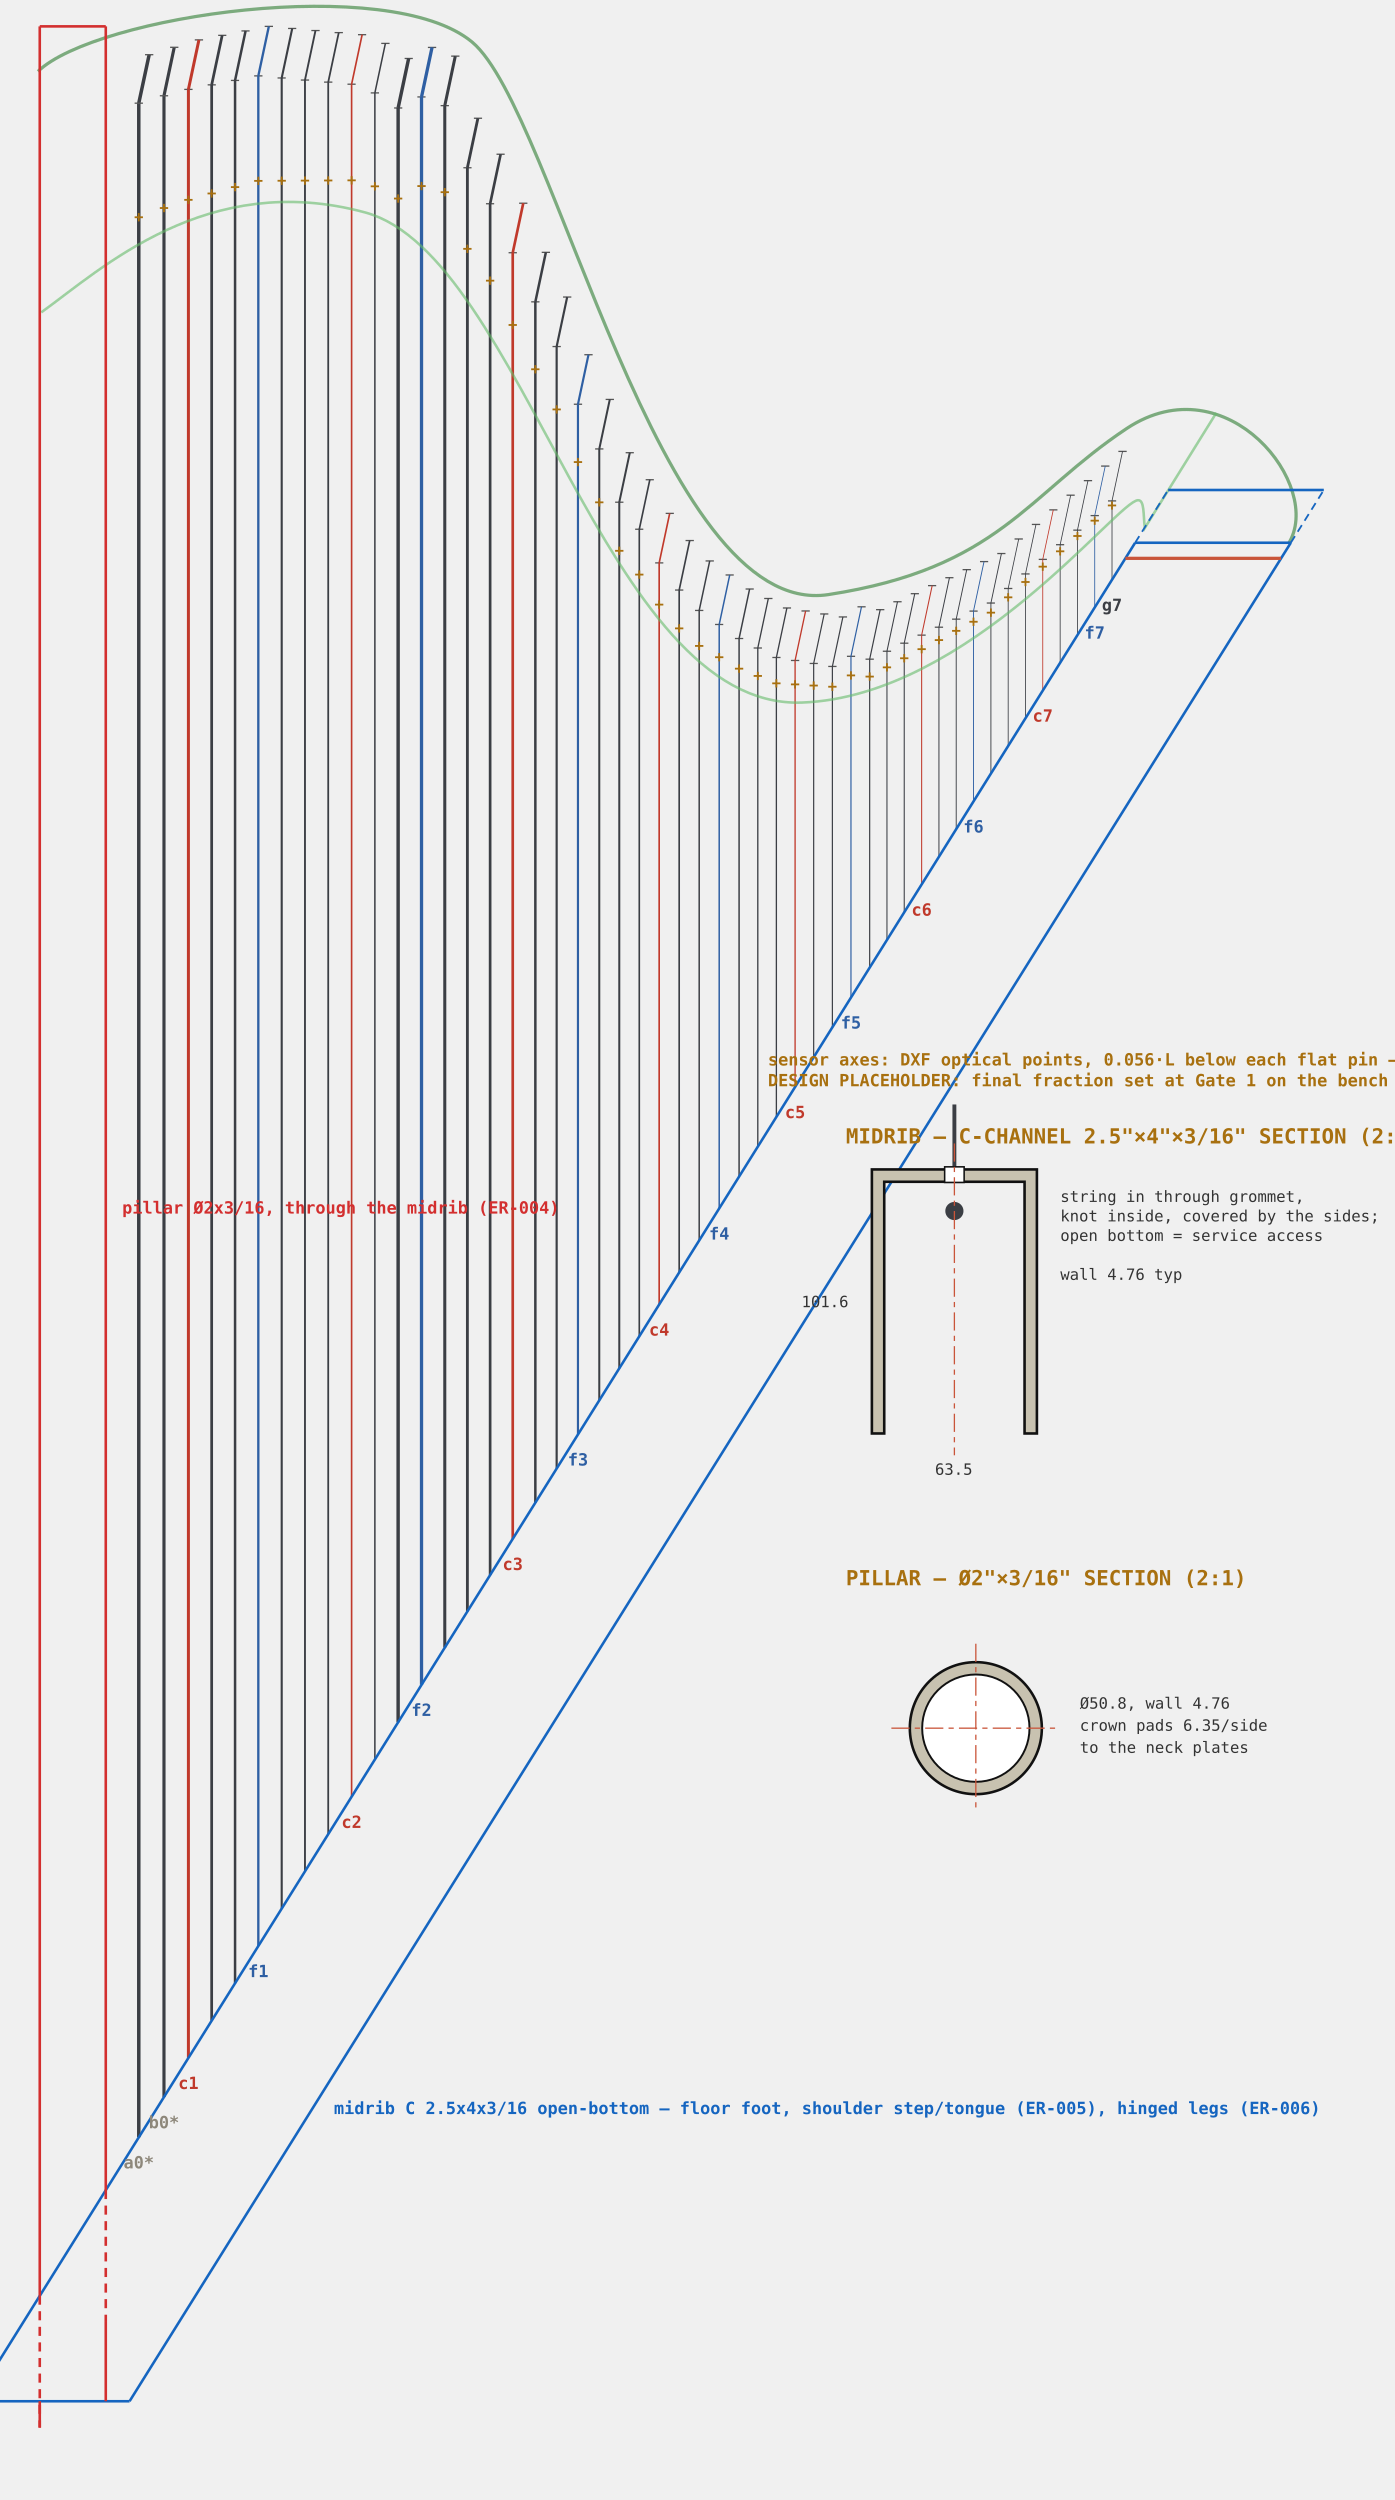
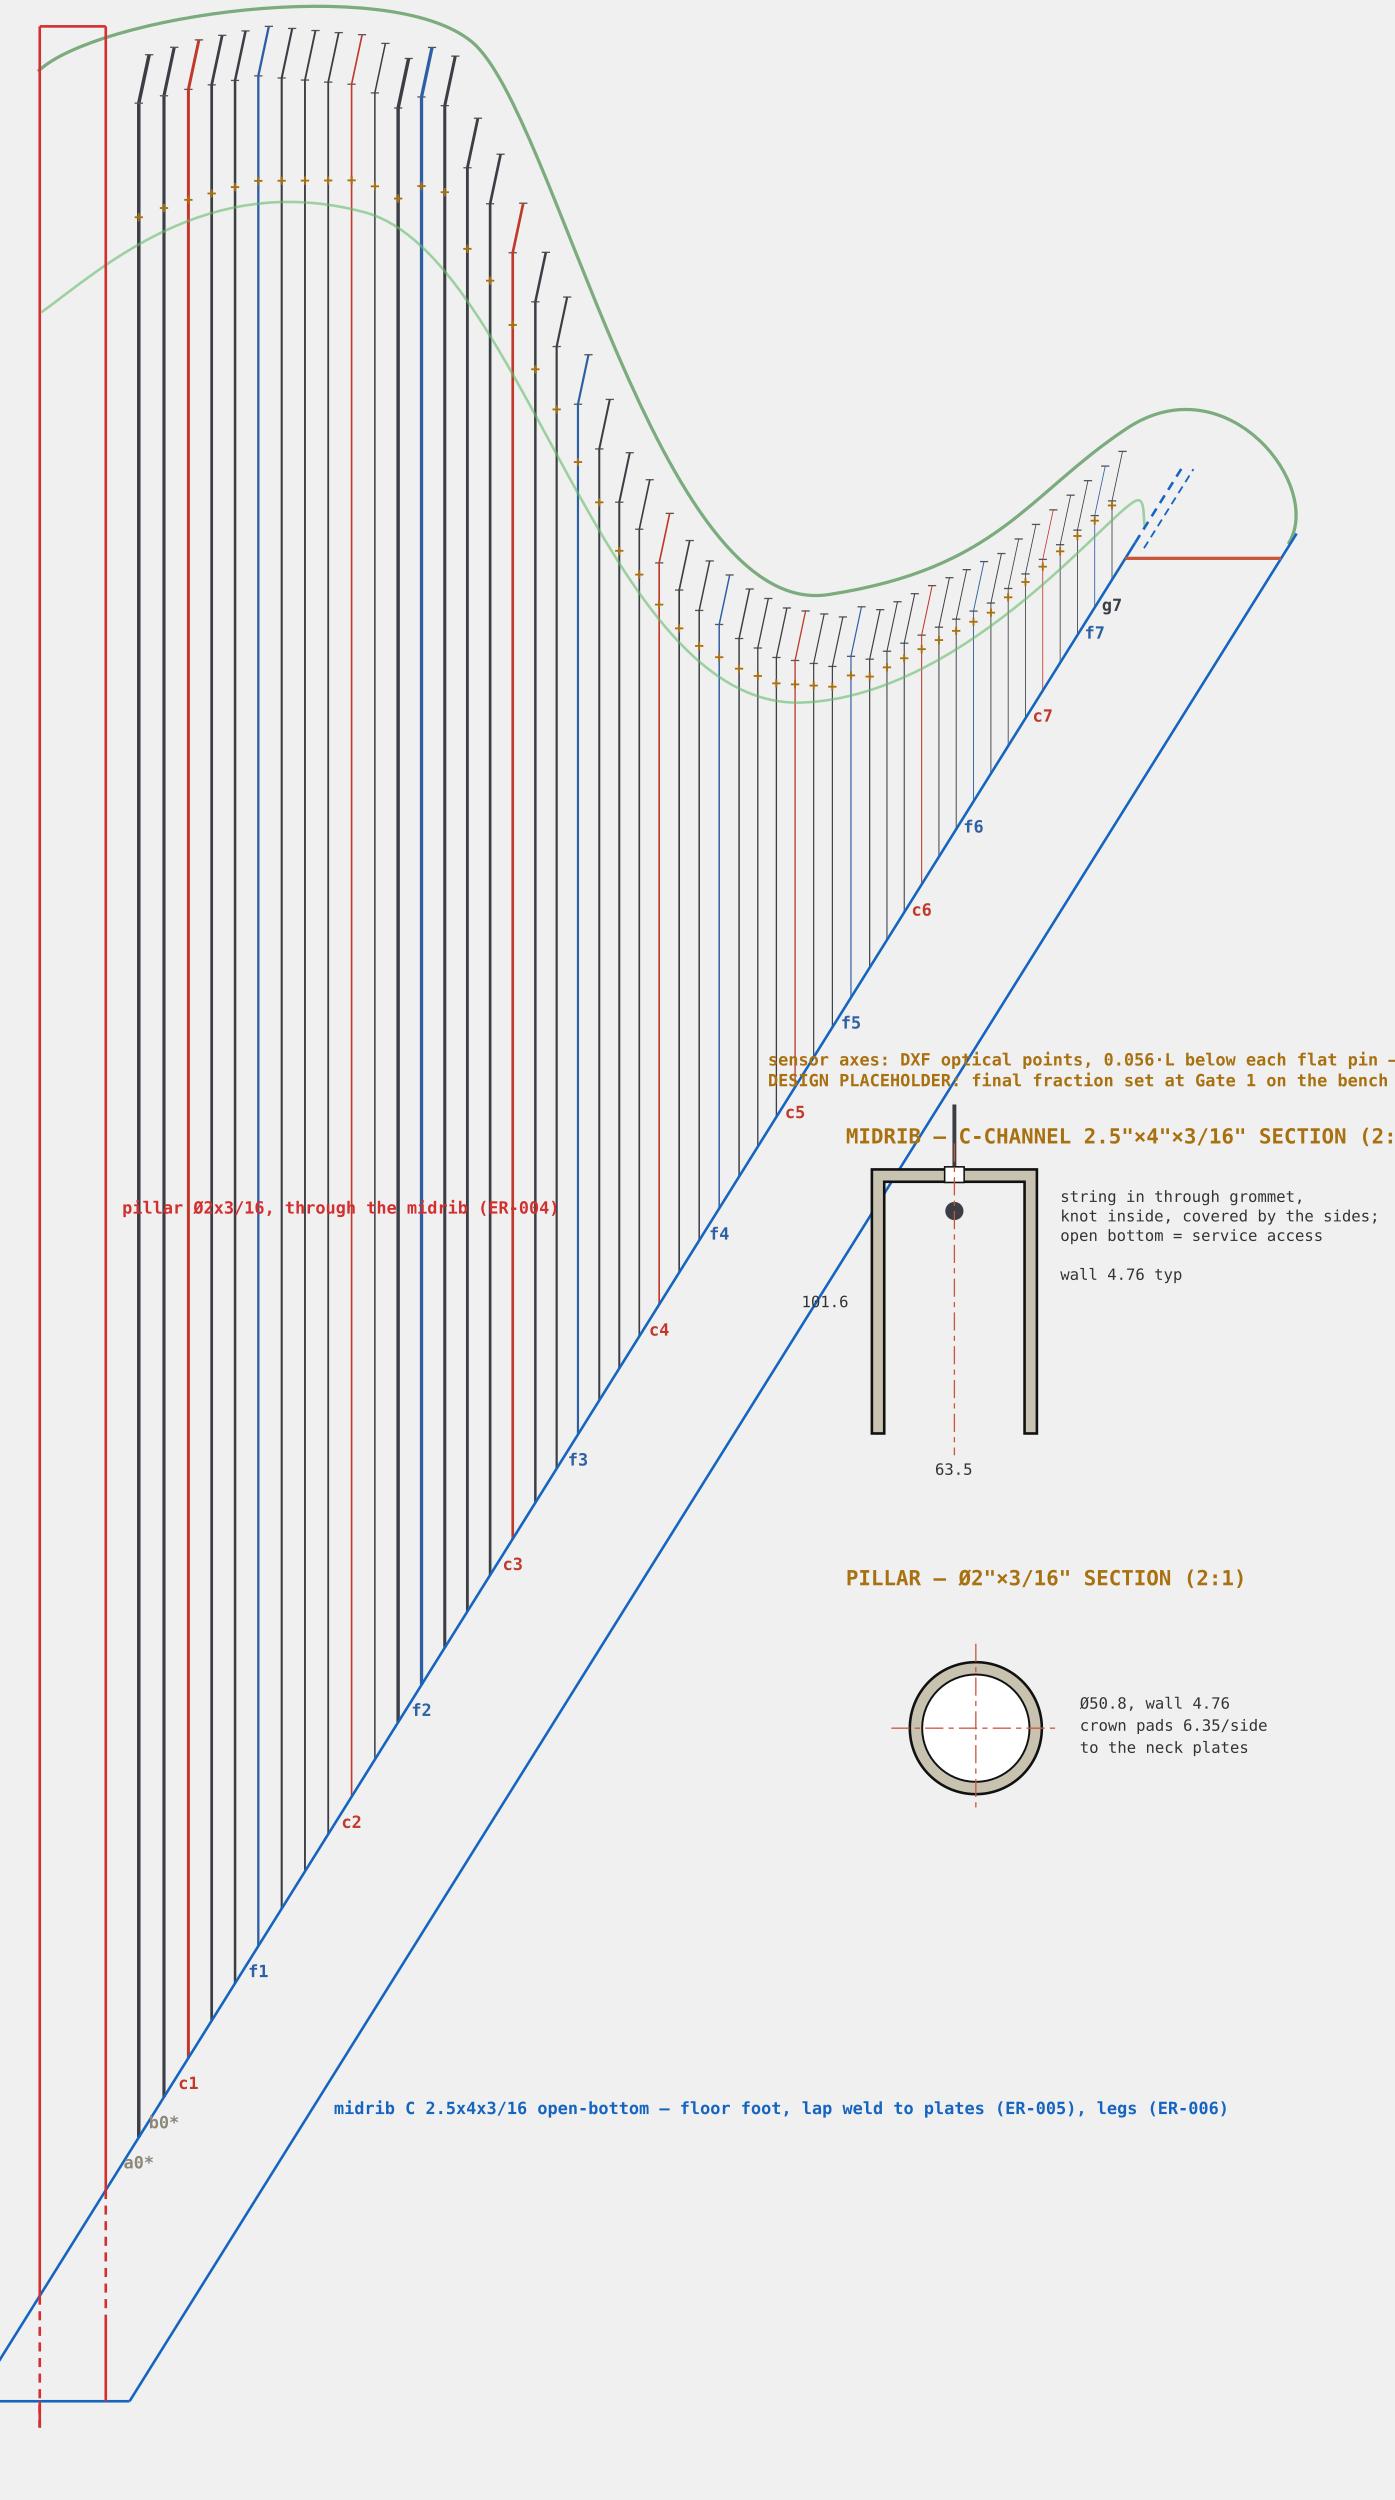
<svg xmlns="http://www.w3.org/2000/svg" width="1073mm" height="1924mm" viewBox="109 0 1073 1924" version="1.1" id="svg296">
  <defs id="defs296" />
  <style id="style1">.nl{font-size:13px;font-weight:700;font-family:ui-monospace,Menlo,Consolas,monospace}</style>
  <g stroke="#555" stroke-width="1.0" fill="none" id="g95">
    <line x1="250.8" y1="68.8" x2="257.2" y2="68.8" id="line2" />
    <line x1="258.9" y1="30.7" x2="265.3" y2="30.7" id="line3" />
    <line x1="268.8" y1="65.3" x2="275.1" y2="65.3" id="line4" />
    <line x1="276.9" y1="27.2" x2="283.2" y2="27.2" id="line5" />
    <line x1="286.7" y1="61.9" x2="293.0" y2="61.9" id="line6" />
    <line x1="294.8" y1="23.8" x2="301.1" y2="23.8" id="line7" />
    <line x1="304.6" y1="58.4" x2="311.0" y2="58.4" id="line8" />
    <line x1="312.7" y1="20.3" x2="319.1" y2="20.3" id="line9" />
    <line x1="322.6" y1="60.0" x2="328.9" y2="60.0" id="line10" />
    <line x1="330.7" y1="21.9" x2="337.0" y2="21.9" id="line11" />
    <line x1="340.5" y1="61.6" x2="346.9" y2="61.6" id="line12" />
    <line x1="348.6" y1="23.5" x2="355.0" y2="23.5" id="line13" />
    <line x1="358.4" y1="63.2" x2="364.8" y2="63.2" id="line14" />
    <line x1="366.5" y1="25.1" x2="372.9" y2="25.1" id="line15" />
    <line x1="376.4" y1="64.8" x2="382.7" y2="64.8" id="line16" />
    <line x1="384.5" y1="26.7" x2="390.8" y2="26.7" id="line17" />
    <line x1="394.3" y1="71.5" x2="400.7" y2="71.5" id="line18" />
    <line x1="402.4" y1="33.4" x2="408.8" y2="33.4" id="line19" />
    <line x1="412.3" y1="83.1" x2="418.6" y2="83.1" id="line20" />
    <line x1="420.4" y1="45.0" x2="426.7" y2="45.0" id="line21" />
    <line x1="430.2" y1="74.6" x2="436.5" y2="74.6" id="line22" />
    <line x1="438.3" y1="36.5" x2="444.7" y2="36.5" id="line23" />
    <line x1="448.1" y1="81.3" x2="454.5" y2="81.3" id="line24" />
    <line x1="456.2" y1="43.2" x2="462.6" y2="43.2" id="line25" />
    <line x1="465.6" y1="129.1" x2="471.9" y2="129.1" id="line26" />
    <line x1="473.7" y1="91.0" x2="480.0" y2="91.0" id="line27" />
    <line x1="483.0" y1="156.8" x2="489.3" y2="156.8" id="line28" />
    <line x1="491.1" y1="118.7" x2="497.4" y2="118.7" id="line29" />
    <line x1="500.4" y1="194.5" x2="506.8" y2="194.5" id="line30" />
    <line x1="508.5" y1="156.4" x2="514.9" y2="156.4" id="line31" />
    <line x1="517.8" y1="232.3" x2="524.2" y2="232.3" id="line32" />
    <line x1="525.9" y1="194.2" x2="532.3" y2="194.2" id="line33" />
    <line x1="534.2" y1="266.7" x2="540.6" y2="266.7" id="line34" />
    <line x1="542.3" y1="228.6" x2="548.7" y2="228.6" id="line35" />
    <line x1="550.6" y1="311.1" x2="557.0" y2="311.1" id="line36" />
    <line x1="558.7" y1="273.0" x2="565.1" y2="273.0" id="line37" />
    <line x1="567.0" y1="345.5" x2="573.4" y2="345.5" id="line38" />
    <line x1="575.1" y1="307.4" x2="581.5" y2="307.4" id="line39" />
    <line x1="582.4" y1="386.5" x2="588.8" y2="386.5" id="line40" />
    <line x1="590.5" y1="348.4" x2="596.8" y2="348.4" id="line41" />
    <line x1="597.8" y1="407.3" x2="604.1" y2="407.3" id="line42" />
    <line x1="605.9" y1="369.2" x2="612.2" y2="369.2" id="line43" />
    <line x1="613.2" y1="433.2" x2="619.5" y2="433.2" id="line44" />
    <line x1="621.3" y1="395.1" x2="627.6" y2="395.1" id="line45" />
    <line x1="628.5" y1="454.1" x2="634.9" y2="454.1" id="line46" />
    <line x1="636.6" y1="416.0" x2="643.0" y2="416.0" id="line47" />
    <line x1="643.9" y1="469.8" x2="650.3" y2="469.8" id="line48" />
    <line x1="652.0" y1="431.7" x2="658.4" y2="431.7" id="line49" />
    <line x1="659.3" y1="480.6" x2="665.6" y2="480.6" id="line50" />
    <line x1="667.4" y1="442.5" x2="673.7" y2="442.5" id="line51" />
    <line x1="674.6" y1="491.4" x2="681.0" y2="491.4" id="line52" />
    <line x1="682.8" y1="453.3" x2="689.1" y2="453.3" id="line53" />
    <line x1="689.0" y1="498.7" x2="695.4" y2="498.7" id="line54" />
    <line x1="697.1" y1="460.6" x2="703.5" y2="460.6" id="line55" />
    <line x1="703.4" y1="506.0" x2="709.7" y2="506.0" id="line56" />
    <line x1="711.5" y1="467.9" x2="717.8" y2="467.9" id="line57" />
    <line x1="717.7" y1="508.3" x2="724.1" y2="508.3" id="line58" />
    <line x1="725.8" y1="470.2" x2="732.2" y2="470.2" id="line59" />
    <line x1="732.1" y1="510.6" x2="738.4" y2="510.6" id="line60" />
    <line x1="740.2" y1="472.5" x2="746.5" y2="472.5" id="line61" />
    <line x1="746.4" y1="512.9" x2="752.8" y2="512.9" id="line62" />
    <line x1="754.5" y1="474.8" x2="760.9" y2="474.8" id="line63" />
    <line x1="760.8" y1="505.1" x2="767.1" y2="505.1" id="line64" />
    <line x1="768.9" y1="467.0" x2="775.2" y2="467.0" id="line65" />
    <line x1="775.1" y1="507.3" x2="781.5" y2="507.3" id="line66" />
    <line x1="783.2" y1="469.2" x2="789.6" y2="469.2" id="line67" />
    <line x1="788.4" y1="501.2" x2="794.8" y2="501.2" id="line68" />
    <line x1="796.5" y1="463.1" x2="802.9" y2="463.1" id="line69" />
    <line x1="801.8" y1="495.0" x2="808.1" y2="495.0" id="line70" />
    <line x1="809.9" y1="456.9" x2="816.2" y2="456.9" id="line71" />
    <line x1="815.1" y1="488.8" x2="821.4" y2="488.8" id="line72" />
    <line x1="823.2" y1="450.7" x2="829.5" y2="450.7" id="line73" />
    <line x1="828.4" y1="482.7" x2="834.8" y2="482.7" id="line74" />
    <line x1="836.5" y1="444.6" x2="842.8" y2="444.6" id="line75" />
    <line x1="841.7" y1="476.5" x2="848.1" y2="476.5" id="line76" />
    <line x1="849.8" y1="438.4" x2="856.2" y2="438.4" id="line77" />
    <line x1="855.1" y1="470.3" x2="861.4" y2="470.3" id="line78" />
    <line x1="863.2" y1="432.2" x2="869.5" y2="432.2" id="line79" />
    <line x1="868.4" y1="464.1" x2="874.7" y2="464.1" id="line80" />
    <line x1="876.5" y1="426.0" x2="882.8" y2="426.0" id="line81" />
    <line x1="881.7" y1="452.9" x2="888.1" y2="452.9" id="line82" />
    <line x1="889.8" y1="414.8" x2="896.2" y2="414.8" id="line83" />
    <line x1="895.0" y1="441.7" x2="901.4" y2="441.7" id="line84" />
    <line x1="903.1" y1="403.6" x2="909.5" y2="403.6" id="line85" />
    <line x1="908.4" y1="430.5" x2="914.7" y2="430.5" id="line86" />
    <line x1="916.5" y1="392.4" x2="922.8" y2="392.4" id="line87" />
    <line x1="921.7" y1="419.2" x2="928.0" y2="419.2" id="line88" />
    <line x1="929.8" y1="381.1" x2="936.1" y2="381.1" id="line89" />
    <line x1="935.0" y1="408.0" x2="941.3" y2="408.0" id="line90" />
    <line x1="943.1" y1="369.9" x2="949.5" y2="369.9" id="line91" />
    <line x1="948.3" y1="396.8" x2="954.7" y2="396.8" id="line92" />
    <line x1="956.4" y1="358.7" x2="962.8" y2="358.7" id="line93" />
    <line x1="961.7" y1="385.5" x2="968.0" y2="385.5" id="line94" />
    <line x1="969.7" y1="347.4" x2="976.1" y2="347.4" id="line95" />
  </g>
  <line x1="254.0" y1="68.8" x2="262.1" y2="30.7" stroke="#c0392b" stroke-width="2.311" id="line96" />
  <line x1="271.9" y1="65.3" x2="280.0" y2="27.2" stroke="#3b3e44" stroke-width="2.108" id="line97" />
  <line x1="289.9" y1="61.9" x2="298.0" y2="23.8" stroke="#3b3e44" stroke-width="1.930" id="line98" />
  <line x1="307.8" y1="58.4" x2="315.9" y2="20.3" stroke="#2e5fa3" stroke-width="1.803" id="line99" />
  <line x1="325.8" y1="60.0" x2="333.9" y2="21.9" stroke="#3b3e44" stroke-width="1.626" id="line100" />
  <line x1="343.7" y1="61.6" x2="351.8" y2="23.5" stroke="#3b3e44" stroke-width="1.448" id="line101" />
  <line x1="361.6" y1="63.2" x2="369.7" y2="25.1" stroke="#3b3e44" stroke-width="1.372" id="line102" />
  <line x1="379.6" y1="64.8" x2="387.7" y2="26.7" stroke="#c0392b" stroke-width="1.270" id="line103" />
  <line x1="397.5" y1="71.5" x2="405.6" y2="33.4" stroke="#3b3e44" stroke-width="1.168" id="line104" />
  <line x1="415.4" y1="83.1" x2="423.5" y2="45.0" stroke="#3b3e44" stroke-width="2.642" id="line105" />
  <line x1="433.4" y1="74.6" x2="441.5" y2="36.5" stroke="#2e5fa3" stroke-width="2.540" id="line106" />
  <line x1="451.3" y1="81.3" x2="459.4" y2="43.2" stroke="#3b3e44" stroke-width="2.337" id="line107" />
  <line x1="468.7" y1="129.1" x2="476.8" y2="91.0" stroke="#3b3e44" stroke-width="2.184" id="line108" />
  <line x1="486.2" y1="156.8" x2="494.3" y2="118.7" stroke="#3b3e44" stroke-width="2.057" id="line109" />
  <line x1="503.6" y1="194.5" x2="511.7" y2="156.4" stroke="#c0392b" stroke-width="2.057" id="line110" />
  <line x1="521.0" y1="232.3" x2="529.1" y2="194.2" stroke="#3b3e44" stroke-width="1.930" id="line111" />
  <line x1="537.4" y1="266.7" x2="545.5" y2="228.6" stroke="#3b3e44" stroke-width="1.676" id="line112" />
  <line x1="553.8" y1="311.1" x2="561.9" y2="273.0" stroke="#2e5fa3" stroke-width="1.676" id="line113" />
  <line x1="570.2" y1="345.5" x2="578.3" y2="307.4" stroke="#3b3e44" stroke-width="1.549" id="line114" />
  <line x1="585.6" y1="386.5" x2="593.7" y2="348.4" stroke="#3b3e44" stroke-width="1.549" id="line115" />
  <line x1="601.0" y1="407.3" x2="609.1" y2="369.2" stroke="#3b3e44" stroke-width="1.270" id="line116" />
  <line x1="616.3" y1="433.2" x2="624.4" y2="395.1" stroke="#c0392b" stroke-width="1.270" id="line117" />
  <line x1="631.7" y1="454.1" x2="639.8" y2="416.0" stroke="#3b3e44" stroke-width="1.270" id="line118" />
  <line x1="647.1" y1="469.8" x2="655.2" y2="431.7" stroke="#3b3e44" stroke-width="1.143" id="line119" />
  <line x1="662.5" y1="480.6" x2="670.6" y2="442.5" stroke="#2e5fa3" stroke-width="1.143" id="line120" />
  <line x1="677.8" y1="491.4" x2="685.9" y2="453.3" stroke="#3b3e44" stroke-width="1.143" id="line121" />
  <line x1="692.2" y1="498.7" x2="700.3" y2="460.6" stroke="#3b3e44" stroke-width="1.016" id="line122" />
  <line x1="706.5" y1="506.0" x2="714.6" y2="467.9" stroke="#3b3e44" stroke-width="1.016" id="line123" />
  <line x1="720.9" y1="508.3" x2="729.0" y2="470.2" stroke="#c0392b" stroke-width="1.016" id="line124" />
  <line x1="735.2" y1="510.6" x2="743.3" y2="472.5" stroke="#3b3e44" stroke-width="0.914" id="line125" />
  <line x1="749.6" y1="512.9" x2="757.7" y2="474.8" stroke="#3b3e44" stroke-width="0.914" id="line126" />
  <line x1="763.9" y1="505.1" x2="772.0" y2="467.0" stroke="#2e5fa3" stroke-width="0.914" id="line127" />
  <line x1="778.3" y1="507.3" x2="786.4" y2="469.2" stroke="#3b3e44" stroke-width="0.914" id="line128" />
  <line x1="791.6" y1="501.2" x2="799.7" y2="463.1" stroke="#3b3e44" stroke-width="0.813" id="line129" />
  <line x1="804.9" y1="495.0" x2="813.0" y2="456.9" stroke="#3b3e44" stroke-width="0.813" id="line130" />
  <line x1="818.3" y1="488.8" x2="826.4" y2="450.7" stroke="#c0392b" stroke-width="0.813" id="line131" />
  <line x1="831.6" y1="482.7" x2="839.7" y2="444.6" stroke="#3b3e44" stroke-width="0.762" id="line132" />
  <line x1="844.9" y1="476.5" x2="853.0" y2="438.4" stroke="#3b3e44" stroke-width="0.711" id="line133" />
  <line x1="858.2" y1="470.3" x2="866.3" y2="432.2" stroke="#2e5fa3" stroke-width="0.711" id="line134" />
  <line x1="871.6" y1="464.1" x2="879.7" y2="426.0" stroke="#3b3e44" stroke-width="0.711" id="line135" />
  <line x1="884.9" y1="452.9" x2="893.0" y2="414.8" stroke="#3b3e44" stroke-width="0.635" id="line136" />
  <line x1="898.2" y1="441.7" x2="906.3" y2="403.6" stroke="#3b3e44" stroke-width="0.635" id="line137" />
  <line x1="911.5" y1="430.5" x2="919.6" y2="392.4" stroke="#c0392b" stroke-width="0.635" id="line138" />
  <line x1="924.9" y1="419.2" x2="933.0" y2="381.1" stroke="#3b3e44" stroke-width="0.635" id="line139" />
  <line x1="938.2" y1="408.0" x2="946.3" y2="369.9" stroke="#3b3e44" stroke-width="0.635" id="line140" />
  <line x1="951.5" y1="396.8" x2="959.6" y2="358.7" stroke="#2e5fa3" stroke-width="0.635" id="line141" />
  <line x1="964.8" y1="385.5" x2="972.9" y2="347.4" stroke="#3b3e44" stroke-width="0.635" id="line142" />
  <line x1="964.8" y1="446.2" x2="964.8" y2="385.5" stroke="#3b3e44" stroke-width="0.635" id="line241">
    </line>
  <text x="964.8" y="470.2" class="nl" fill="#3b3e44" text-anchor="middle" id="text241">g7</text>
  <line x1="951.5" y1="467.5" x2="951.5" y2="396.8" stroke="#2e5fa3" stroke-width="0.635" id="line242">
    </line>
  <text x="951.5" y="491.5" class="nl" fill="#2e5fa3" text-anchor="middle" id="text242">f7</text>
  <line x1="938.2" y1="488.8" x2="938.2" y2="408.0" stroke="#3b3e44" stroke-width="0.635" id="line243">
    </line>
  <line x1="924.9" y1="510.1" x2="924.9" y2="419.2" stroke="#3b3e44" stroke-width="0.635" id="line244">
    </line>
  <line x1="911.5" y1="531.4" x2="911.5" y2="430.5" stroke="#c0392b" stroke-width="0.635" id="line245">
    </line>
  <text x="911.5" y="555.4" class="nl" fill="#c0392b" text-anchor="middle" id="text245">c7</text>
  <line x1="898.2" y1="552.8" x2="898.2" y2="441.7" stroke="#3b3e44" stroke-width="0.635" id="line246">
    </line>
  <line x1="884.9" y1="574.1" x2="884.9" y2="452.9" stroke="#3b3e44" stroke-width="0.635" id="line247">
    </line>
  <line x1="871.6" y1="595.4" x2="871.6" y2="464.1" stroke="#3b3e44" stroke-width="0.711" id="line248">
    </line>
  <line x1="858.2" y1="616.7" x2="858.2" y2="470.3" stroke="#2e5fa3" stroke-width="0.711" id="line249">
    </line>
  <text x="858.2" y="640.7" class="nl" fill="#2e5fa3" text-anchor="middle" id="text249">f6</text>
  <line x1="844.9" y1="638.1" x2="844.9" y2="476.5" stroke="#3b3e44" stroke-width="0.711" id="line250">
    </line>
  <line x1="831.6" y1="659.4" x2="831.6" y2="482.7" stroke="#3b3e44" stroke-width="0.762" id="line251">
    </line>
  <line x1="818.3" y1="680.7" x2="818.3" y2="488.8" stroke="#c0392b" stroke-width="0.813" id="line252">
    </line>
  <text x="818.3" y="704.7" class="nl" fill="#c0392b" text-anchor="middle" id="text252">c6</text>
  <line x1="804.9" y1="702.0" x2="804.9" y2="495.0" stroke="#3b3e44" stroke-width="0.813" id="line253">
    </line>
  <line x1="791.6" y1="723.4" x2="791.6" y2="501.2" stroke="#3b3e44" stroke-width="0.813" id="line254">
    </line>
  <line x1="778.3" y1="744.7" x2="778.3" y2="507.3" stroke="#3b3e44" stroke-width="0.914" id="line255">
    </line>
  <line x1="763.9" y1="767.6" x2="763.9" y2="505.1" stroke="#2e5fa3" stroke-width="0.914" id="line256">
    </line>
  <text x="763.9" y="791.6" class="nl" fill="#2e5fa3" text-anchor="middle" id="text256">f5</text>
  <line x1="749.6" y1="790.6" x2="749.6" y2="512.9" stroke="#3b3e44" stroke-width="0.914" id="line257">
    </line>
  <line x1="735.2" y1="813.6" x2="735.2" y2="510.6" stroke="#3b3e44" stroke-width="0.914" id="line258">
    </line>
  <line x1="720.9" y1="836.5" x2="720.9" y2="508.3" stroke="#c0392b" stroke-width="1.016" id="line259">
    </line>
  <text x="720.9" y="860.5" class="nl" fill="#c0392b" text-anchor="middle" id="text259">c5</text>
  <line x1="706.5" y1="859.5" x2="706.5" y2="506.0" stroke="#3b3e44" stroke-width="1.016" id="line260">
    </line>
  <line x1="692.2" y1="882.5" x2="692.2" y2="498.7" stroke="#3b3e44" stroke-width="1.016" id="line261">
    </line>
  <line x1="677.8" y1="905.4" x2="677.8" y2="491.4" stroke="#3b3e44" stroke-width="1.143" id="line262">
    </line>
  <line x1="662.5" y1="930.0" x2="662.5" y2="480.6" stroke="#2e5fa3" stroke-width="1.143" id="line263">
    </line>
  <text x="662.5" y="954.0" class="nl" fill="#2e5fa3" text-anchor="middle" id="text263">f4</text>
  <line x1="647.1" y1="954.6" x2="647.1" y2="469.8" stroke="#3b3e44" stroke-width="1.143" id="line264">
    </line>
  <line x1="631.7" y1="979.2" x2="631.7" y2="454.1" stroke="#3b3e44" stroke-width="1.270" id="line265">
    </line>
  <line x1="616.3" y1="1003.9" x2="616.3" y2="433.2" stroke="#c0392b" stroke-width="1.270" id="line266">
    </line>
  <text x="616.3" y="1027.9" class="nl" fill="#c0392b" text-anchor="middle" id="text266">c4</text>
  <line x1="601.0" y1="1028.5" x2="601.0" y2="407.3" stroke="#3b3e44" stroke-width="1.270" id="line267">
    </line>
  <line x1="585.6" y1="1053.1" x2="585.6" y2="386.5" stroke="#3b3e44" stroke-width="1.549" id="line268">
    </line>
  <line x1="570.2" y1="1077.7" x2="570.2" y2="345.5" stroke="#3b3e44" stroke-width="1.549" id="line269">
    </line>
  <line x1="553.8" y1="1103.9" x2="553.8" y2="311.1" stroke="#2e5fa3" stroke-width="1.676" id="line270">
    </line>
  <text x="553.8" y="1127.9" class="nl" fill="#2e5fa3" text-anchor="middle" id="text270">f3</text>
  <line x1="537.4" y1="1130.2" x2="537.4" y2="266.7" stroke="#3b3e44" stroke-width="1.676" id="line271">
    </line>
  <line x1="521.0" y1="1156.4" x2="521.0" y2="232.3" stroke="#3b3e44" stroke-width="1.930" id="line272">
    </line>
  <line x1="503.6" y1="1184.3" x2="503.6" y2="194.5" stroke="#c0392b" stroke-width="2.057" id="line273">
    </line>
  <text x="503.6" y="1208.3" class="nl" fill="#c0392b" text-anchor="middle" id="text273">c3</text>
  <line x1="486.2" y1="1212.2" x2="486.2" y2="156.8" stroke="#3b3e44" stroke-width="2.057" id="line274">
    </line>
  <line x1="468.7" y1="1240.1" x2="468.7" y2="129.1" stroke="#3b3e44" stroke-width="2.184" id="line275">
    </line>
  <line x1="451.3" y1="1267.9" x2="451.3" y2="81.3" stroke="#3b3e44" stroke-width="2.337" id="line276">
    </line>
  <line x1="433.4" y1="1296.6" x2="433.4" y2="74.6" stroke="#2e5fa3" stroke-width="2.540" id="line277">
    </line>
  <text x="433.4" y="1320.6" class="nl" fill="#2e5fa3" text-anchor="middle" id="text277">f2</text>
  <line x1="415.4" y1="1325.4" x2="415.4" y2="83.1" stroke="#3b3e44" stroke-width="2.642" id="line278">
    </line>
  <line x1="397.5" y1="1354.1" x2="397.5" y2="71.5" stroke="#3b3e44" stroke-width="1.168" id="line279">
    </line>
  <line x1="379.6" y1="1382.8" x2="379.6" y2="64.8" stroke="#c0392b" stroke-width="1.270" id="line280">
    </line>
  <text x="379.6" y="1406.8" class="nl" fill="#c0392b" text-anchor="middle" id="text280">c2</text>
  <line x1="361.6" y1="1411.5" x2="361.6" y2="63.2" stroke="#3b3e44" stroke-width="1.372" id="line281">
    </line>
  <line x1="343.7" y1="1440.2" x2="343.7" y2="61.6" stroke="#3b3e44" stroke-width="1.448" id="line282">
    </line>
  <line x1="325.8" y1="1468.9" x2="325.8" y2="60.0" stroke="#3b3e44" stroke-width="1.626" id="line283">
    </line>
  <line x1="307.8" y1="1497.6" x2="307.8" y2="58.4" stroke="#2e5fa3" stroke-width="1.803" id="line284">
    </line>
  <text x="307.8" y="1521.6" class="nl" fill="#2e5fa3" text-anchor="middle" id="text284">f1</text>
  <line x1="289.9" y1="1526.3" x2="289.9" y2="61.9" stroke="#3b3e44" stroke-width="1.930" id="line285">
    </line>
  <line x1="271.9" y1="1555.0" x2="271.9" y2="65.3" stroke="#3b3e44" stroke-width="2.108" id="line286">
    </line>
  <line x1="254.0" y1="1583.7" x2="254.0" y2="68.8" stroke="#c0392b" stroke-width="2.311" id="line287">
    </line>
  <text x="254.0" y="1607.7" class="nl" fill="#c0392b" text-anchor="middle" id="text287">c1</text>
  <line x1="235.2" y1="1613.9" x2="235.2" y2="73.7" stroke="#3b3e44" stroke-width="2.426" id="line288">
    </line>
  <line x1="235.2" y1="73.7" x2="243.1" y2="36.4" stroke="#3b3e44" stroke-width="2.426" id="line289" />
  <g stroke="#555" stroke-width="1.0" id="g291">
    <line x1="232.0" y1="73.7" x2="238.4" y2="73.7" id="line290" />
    <line x1="239.9" y1="36.4" x2="246.3" y2="36.4" id="line291" />
  </g>
  <line x1="215.8" y1="1644.8" x2="215.8" y2="79.4" stroke="#3b3e44" stroke-width="2.692" id="line292">
    </line>
  <line x1="215.8" y1="79.4" x2="223.8" y2="42.1" stroke="#3b3e44" stroke-width="2.692" id="line293" />
  <g stroke="#555" stroke-width="1.0" id="g295">
    <line x1="212.6" y1="79.4" x2="219.0" y2="79.4" id="line294" />
    <line x1="220.6" y1="42.1" x2="227.0" y2="42.1" id="line295" />
  </g>
  <path d="M 138.22,54.935 C 182.636,12.264 408.329,-20.833 472.261,32.301 536.194,85.436 615.437,477.81 746.634,457.583 877.832,437.356 899.005,380.96 976.112,329.784 c 77.107,-51.176 152.567,44.684 124.313,88.91" fill="none" stroke="#2e7d32" stroke-width="2.5" opacity="0.6" id="path295">
    </path>
-   <path d="m 140.746,240.416 c 46.266,-33.248 127.61,-109.938 249.248,-76.925 121.638,33.014 183.857,382.828 336.293,377.194 129.228,-4.776 242.909,-155.441 258.539,-155.713 5,-0.24 4,11 5.2,21.4 l 55,-88.55" fill="none" stroke="#66bb6a" stroke-width="2" opacity="0.6" id="path296">
+   <path d="m 140.746,240.416 c 46.266,-33.248 127.61,-109.938 249.248,-76.925 121.638,33.014 183.857,382.828 336.293,377.194 129.228,-4.776 242.909,-155.441 258.539,-155.713 5,-0.24 4,11 5.2,21.4" fill="none" stroke="#66bb6a" stroke-width="2" opacity="0.6" id="path296">
    </path>
  <g id="frame-members">
-     <line x1="88.9" y1="1848.0" x2="982.6" y2="417.7" stroke="#1565c0" stroke-width="2" id="line143" />
-     <line x1="982.6" y1="417.7" x2="1008.0" y2="377.1" stroke="#1565c0" stroke-width="1.4" stroke-dasharray="6 4" id="line144" />
-     <line x1="208.7" y1="1848.0" x2="1102.4" y2="417.7" stroke="#1565c0" stroke-width="2" id="line145" />
-     <line x1="1102.4" y1="417.7" x2="1127.8" y2="377.1" stroke="#1565c0" stroke-width="1.4" stroke-dasharray="6 4" id="line146" />
-     <line x1="88.9" y1="1848.0" x2="208.7" y2="1848.0" stroke="#1565c0" stroke-width="2" id="line147" />
-     <line x1="982.6" y1="417.7" x2="1102.4" y2="417.7" stroke="#1565c0" stroke-width="2" id="line148" />
-     <line x1="1008.0" y1="377.1" x2="1127.8" y2="377.1" stroke="#1565c0" stroke-width="2" id="line149" />
-     <line x1="139.6" y1="20.3" x2="139.6" y2="1766.7" stroke="#d32f2f" stroke-width="2" id="line150" />
-     <line x1="139.6" y1="1766.7" x2="139.6" y2="1868.3" stroke="#d32f2f" stroke-width="2" stroke-dasharray="7 5" id="line151" />
-     <line x1="139.6" y1="1868.3" x2="139.6" y2="1848.0" stroke="#d32f2f" stroke-width="2" id="line152" />
-     <line x1="190.4" y1="20.3" x2="190.4" y2="1685.4" stroke="#d32f2f" stroke-width="2" id="line153" />
-     <line x1="190.4" y1="1685.4" x2="190.4" y2="1787.0" stroke="#d32f2f" stroke-width="2" stroke-dasharray="7 5" id="line154" />
-     <line x1="190.4" y1="1787.0" x2="190.4" y2="1848.0" stroke="#d32f2f" stroke-width="2" id="line155" />
-     <line x1="139.6" y1="20.3" x2="190.4" y2="20.3" stroke="#d32f2f" stroke-width="2" id="line156" />
-     <text x="366" y="1627" style="font:700 13px monospace" fill="#1565c0" id="text156">midrib C 2.5x4x3/16 open-bottom — floor foot, shoulder step/tongue (ER-005), hinged legs (ER-006)</text>
-     <text x="203" y="934" style="font:700 13px monospace" fill="#d32f2f" id="text157">pillar Ø2x3/16, through the midrib (ER-004)</text>
+     <line x1="208.7" y1="1848.0" x2="1106.9" y2="410.6" stroke="#1565c0" stroke-width="2" />
+     <line x1="88.9" y1="1848.0" x2="982.6" y2="417.7" stroke="#1565c0" stroke-width="2" />
+     <line x1="982.6" y1="417.7" x2="1020.7" y2="356.7" stroke="#1565c0" stroke-width="2" stroke-dasharray="7 5" />
+     <line x1="88.9" y1="1848.0" x2="208.7" y2="1848.0" stroke="#1565c0" stroke-width="2" />
+     <line x1="989.4" y1="421.9" x2="1027.5" y2="361.0" stroke="#1565c0" stroke-width="1.4" stroke-dasharray="6 4" />
+     <line x1="139.6" y1="20.3" x2="139.6" y2="1766.7" stroke="#d32f2f" stroke-width="2" />
+     <line x1="139.6" y1="1766.7" x2="139.6" y2="1868.3" stroke="#d32f2f" stroke-width="2" stroke-dasharray="7 5" />
+     <line x1="139.6" y1="1868.3" x2="139.6" y2="1848.0" stroke="#d32f2f" stroke-width="2" />
+     <line x1="190.4" y1="20.3" x2="190.4" y2="1685.4" stroke="#d32f2f" stroke-width="2" />
+     <line x1="190.4" y1="1685.4" x2="190.4" y2="1787.0" stroke="#d32f2f" stroke-width="2" stroke-dasharray="7 5" />
+     <line x1="190.4" y1="1787.0" x2="190.4" y2="1848.0" stroke="#d32f2f" stroke-width="2" />
+     <line x1="139.6" y1="20.3" x2="190.4" y2="20.3" stroke="#d32f2f" stroke-width="2" />
+     <text x="366" y="1627" style="font:700 13px monospace" fill="#1565c0">midrib C 2.5x4x3/16 open-bottom — floor foot, lap weld to plates (ER-005), legs (ER-006)</text>
+     <text x="203" y="934" style="font:700 13px monospace" fill="#d32f2f">pillar Ø2x3/16, through the midrib (ER-004)</text>
  </g>
  <g id="cross-sections">
    <text x="760" y="880" style="font:700 16px monospace" fill="#a8700f" id="text158">MIDRIB — C-CHANNEL 2.5"×4"×3/16" SECTION (2:1), OPEN BOTTOM</text>
    <path d="M780 1103.2 L780 900 L907 900 L907 1103.2 L897.5 1103.2 L897.5 909.5 L789.5 909.5 L789.5 1103.2 Z" fill="#c8c2b0" stroke="#111" stroke-width="2" id="path158" />
    <line x1="843.5" y1="850" x2="843.5" y2="900" stroke="#3b3e44" stroke-width="3" id="line158" />
    <rect x="836" y="898" width="15" height="12" fill="#ffffff" stroke="#111" stroke-width="1.2" id="rect158" />
    <circle cx="843.5" cy="932" r="7" fill="#3b3e44" id="circle158" />
    <line x1="843.5" y1="880" x2="843.5" y2="1120" stroke="#c9553a" stroke-width="1" stroke-dasharray="14 4 4 4" id="line159" />
    <text x="925" y="925" style="font:12px monospace" fill="#333" id="text159">string in through grommet,</text>
    <text x="925" y="940" style="font:12px monospace" fill="#333" id="text160">knot inside, covered by the sides;</text>
    <text x="925" y="955" style="font:12px monospace" fill="#333" id="text161">open bottom = service access</text>
    <text x="843" y="1135" style="font:12px monospace" fill="#333" text-anchor="middle" id="text162">63.5</text>
    <text x="762" y="1006" style="font:12px monospace" fill="#333" text-anchor="end" id="text163">101.6</text>
    <text x="925" y="985" style="font:12px monospace" fill="#333" id="text164">wall 4.76 typ</text>
    <text x="760" y="1220" style="font:700 16px monospace" fill="#a8700f" id="text165">PILLAR — Ø2"×3/16" SECTION (2:1)</text>
    <circle cx="860" cy="1330" r="50.8" fill="#c8c2b0" stroke="#111" stroke-width="2" id="circle165" />
    <circle cx="860" cy="1330" r="41.3" fill="#ffffff" stroke="#111" stroke-width="1.5" id="circle166" />
    <line x1="860" y1="1265" x2="860" y2="1395" stroke="#c9553a" stroke-width="1" stroke-dasharray="14 4 4 4" id="line166" />
    <line x1="795" y1="1330" x2="925" y2="1330" stroke="#c9553a" stroke-width="1" stroke-dasharray="14 4 4 4" id="line167" />
    <text x="940" y="1315" style="font:12px monospace" fill="#333" id="text167">Ø50.8, wall 4.76</text>
    <text x="940" y="1332" style="font:12px monospace" fill="#333" id="text168">crown pads 6.35/side</text>
    <text x="940" y="1349" style="font:12px monospace" fill="#333" id="text169">to the neck plates</text>
  </g>
  <g id="sensor-axes">
    <line x1="250.8" y1="153.8" x2="257.2" y2="153.8" stroke="#a8700f" stroke-width="1.4" id="line169" />
    <line x1="254.0" y1="150.6" x2="254.0" y2="157.0" stroke="#a8700f" stroke-width="1.4" id="line170" />
    <line x1="268.7" y1="148.9" x2="275.1" y2="148.9" stroke="#a8700f" stroke-width="1.4" id="line171" />
    <line x1="271.9" y1="145.7" x2="271.9" y2="152.1" stroke="#a8700f" stroke-width="1.4" id="line172" />
    <line x1="286.7" y1="144.0" x2="293.1" y2="144.0" stroke="#a8700f" stroke-width="1.4" id="line173" />
    <line x1="289.9" y1="140.8" x2="289.9" y2="147.2" stroke="#a8700f" stroke-width="1.4" id="line174" />
    <line x1="304.6" y1="139.2" x2="311.0" y2="139.2" stroke="#a8700f" stroke-width="1.4" id="line175" />
    <line x1="307.8" y1="136.0" x2="307.8" y2="142.4" stroke="#a8700f" stroke-width="1.4" id="line176" />
    <line x1="322.6" y1="139.1" x2="329.0" y2="139.1" stroke="#a8700f" stroke-width="1.4" id="line177" />
    <line x1="325.8" y1="135.9" x2="325.8" y2="142.3" stroke="#a8700f" stroke-width="1.4" id="line178" />
    <line x1="340.5" y1="139.0" x2="346.9" y2="139.0" stroke="#a8700f" stroke-width="1.4" id="line179" />
    <line x1="343.7" y1="135.8" x2="343.7" y2="142.2" stroke="#a8700f" stroke-width="1.4" id="line180" />
    <line x1="358.4" y1="138.9" x2="364.8" y2="138.9" stroke="#a8700f" stroke-width="1.4" id="line181" />
    <line x1="361.6" y1="135.7" x2="361.6" y2="142.1" stroke="#a8700f" stroke-width="1.4" id="line182" />
    <line x1="376.4" y1="138.8" x2="382.8" y2="138.8" stroke="#a8700f" stroke-width="1.4" id="line183" />
    <line x1="379.6" y1="135.6" x2="379.6" y2="142.0" stroke="#a8700f" stroke-width="1.4" id="line184" />
    <line x1="394.3" y1="143.4" x2="400.7" y2="143.4" stroke="#a8700f" stroke-width="1.4" id="line185" />
    <line x1="397.5" y1="140.2" x2="397.5" y2="146.6" stroke="#a8700f" stroke-width="1.4" id="line186" />
    <line x1="412.2" y1="152.8" x2="418.6" y2="152.8" stroke="#a8700f" stroke-width="1.4" id="line187" />
    <line x1="415.4" y1="149.6" x2="415.4" y2="156.0" stroke="#a8700f" stroke-width="1.4" id="line188" />
    <line x1="430.2" y1="143.2" x2="436.6" y2="143.2" stroke="#a8700f" stroke-width="1.4" id="line189" />
    <line x1="433.4" y1="140.0" x2="433.4" y2="146.4" stroke="#a8700f" stroke-width="1.4" id="line190" />
    <line x1="448.1" y1="147.9" x2="454.5" y2="147.9" stroke="#a8700f" stroke-width="1.4" id="line191" />
    <line x1="451.3" y1="144.7" x2="451.3" y2="151.1" stroke="#a8700f" stroke-width="1.4" id="line192" />
    <line x1="465.5" y1="191.5" x2="471.9" y2="191.5" stroke="#a8700f" stroke-width="1.4" id="line193" />
    <line x1="468.7" y1="188.3" x2="468.7" y2="194.7" stroke="#a8700f" stroke-width="1.4" id="line194" />
    <line x1="483.0" y1="216.0" x2="489.4" y2="216.0" stroke="#a8700f" stroke-width="1.4" id="line195" />
    <line x1="486.2" y1="212.8" x2="486.2" y2="219.2" stroke="#a8700f" stroke-width="1.4" id="line196" />
    <line x1="500.4" y1="250.1" x2="506.8" y2="250.1" stroke="#a8700f" stroke-width="1.4" id="line197" />
    <line x1="503.6" y1="246.9" x2="503.6" y2="253.3" stroke="#a8700f" stroke-width="1.4" id="line198" />
    <line x1="517.8" y1="284.2" x2="524.2" y2="284.2" stroke="#a8700f" stroke-width="1.4" id="line199" />
    <line x1="521.0" y1="281.0" x2="521.0" y2="287.4" stroke="#a8700f" stroke-width="1.4" id="line200" />
    <line x1="534.2" y1="315.1" x2="540.6" y2="315.1" stroke="#a8700f" stroke-width="1.4" id="line201" />
    <line x1="537.4" y1="311.9" x2="537.4" y2="318.3" stroke="#a8700f" stroke-width="1.4" id="line202" />
    <line x1="550.6" y1="355.6" x2="557.0" y2="355.6" stroke="#a8700f" stroke-width="1.4" id="line203" />
    <line x1="553.8" y1="352.4" x2="553.8" y2="358.8" stroke="#a8700f" stroke-width="1.4" id="line204" />
    <line x1="567.0" y1="386.6" x2="573.4" y2="386.6" stroke="#a8700f" stroke-width="1.4" id="line205" />
    <line x1="570.2" y1="383.4" x2="570.2" y2="389.8" stroke="#a8700f" stroke-width="1.4" id="line206" />
    <line x1="582.4" y1="423.9" x2="588.8" y2="423.9" stroke="#a8700f" stroke-width="1.4" id="line207" />
    <line x1="585.6" y1="420.7" x2="585.6" y2="427.1" stroke="#a8700f" stroke-width="1.4" id="line208" />
    <line x1="597.8" y1="442.2" x2="604.2" y2="442.2" stroke="#a8700f" stroke-width="1.4" id="line209" />
    <line x1="601.0" y1="439.0" x2="601.0" y2="445.4" stroke="#a8700f" stroke-width="1.4" id="line210" />
    <line x1="613.1" y1="465.3" x2="619.5" y2="465.3" stroke="#a8700f" stroke-width="1.4" id="line211" />
    <line x1="616.3" y1="462.1" x2="616.3" y2="468.5" stroke="#a8700f" stroke-width="1.4" id="line212" />
    <line x1="628.5" y1="483.6" x2="634.9" y2="483.6" stroke="#a8700f" stroke-width="1.4" id="line213" />
    <line x1="631.7" y1="480.4" x2="631.7" y2="486.8" stroke="#a8700f" stroke-width="1.4" id="line214" />
    <line x1="643.9" y1="497.1" x2="650.3" y2="497.1" stroke="#a8700f" stroke-width="1.4" id="line215" />
    <line x1="647.1" y1="493.9" x2="647.1" y2="500.3" stroke="#a8700f" stroke-width="1.4" id="line216" />
    <line x1="659.3" y1="505.8" x2="665.7" y2="505.8" stroke="#a8700f" stroke-width="1.4" id="line217" />
    <line x1="662.5" y1="502.6" x2="662.5" y2="509.0" stroke="#a8700f" stroke-width="1.4" id="line218" />
    <line x1="674.6" y1="514.6" x2="681.0" y2="514.6" stroke="#a8700f" stroke-width="1.4" id="line219" />
    <line x1="677.8" y1="511.4" x2="677.8" y2="517.8" stroke="#a8700f" stroke-width="1.4" id="line220" />
    <line x1="689.0" y1="520.2" x2="695.4" y2="520.2" stroke="#a8700f" stroke-width="1.4" id="line221" />
    <line x1="692.2" y1="517.0" x2="692.2" y2="523.4" stroke="#a8700f" stroke-width="1.4" id="line222" />
    <line x1="703.3" y1="525.9" x2="709.7" y2="525.9" stroke="#a8700f" stroke-width="1.4" id="line223" />
    <line x1="706.5" y1="522.7" x2="706.5" y2="529.1" stroke="#a8700f" stroke-width="1.4" id="line224" />
    <line x1="717.7" y1="526.7" x2="724.1" y2="526.7" stroke="#a8700f" stroke-width="1.4" id="line225" />
    <line x1="720.9" y1="523.5" x2="720.9" y2="529.9" stroke="#a8700f" stroke-width="1.4" id="line226" />
    <line x1="732.0" y1="527.6" x2="738.4" y2="527.6" stroke="#a8700f" stroke-width="1.4" id="line227" />
    <line x1="735.2" y1="524.4" x2="735.2" y2="530.8" stroke="#a8700f" stroke-width="1.4" id="line228" />
    <line x1="746.4" y1="528.5" x2="752.8" y2="528.5" stroke="#a8700f" stroke-width="1.4" id="line229" />
    <line x1="749.6" y1="525.3" x2="749.6" y2="531.7" stroke="#a8700f" stroke-width="1.4" id="line230" />
    <line x1="760.7" y1="519.8" x2="767.1" y2="519.8" stroke="#a8700f" stroke-width="1.4" id="line231" />
    <line x1="763.9" y1="516.6" x2="763.9" y2="523.0" stroke="#a8700f" stroke-width="1.4" id="line232" />
    <line x1="775.1" y1="520.7" x2="781.5" y2="520.7" stroke="#a8700f" stroke-width="1.4" id="line233" />
    <line x1="778.3" y1="517.5" x2="778.3" y2="523.9" stroke="#a8700f" stroke-width="1.4" id="line234" />
    <line x1="788.4" y1="513.6" x2="794.8" y2="513.6" stroke="#a8700f" stroke-width="1.4" id="line235" />
    <line x1="791.6" y1="510.4" x2="791.6" y2="516.8" stroke="#a8700f" stroke-width="1.4" id="line236" />
    <line x1="801.7" y1="506.6" x2="808.1" y2="506.6" stroke="#a8700f" stroke-width="1.4" id="line237" />
    <line x1="804.9" y1="503.4" x2="804.9" y2="509.8" stroke="#a8700f" stroke-width="1.4" id="line238" />
    <line x1="815.1" y1="499.6" x2="821.5" y2="499.6" stroke="#a8700f" stroke-width="1.4" id="line239" />
    <line x1="818.3" y1="496.4" x2="818.3" y2="502.8" stroke="#a8700f" stroke-width="1.4" id="line240" />
    <line x1="828.4" y1="492.6" x2="834.8" y2="492.6" stroke="#a8700f" stroke-width="1.4" id="line296" />
    <line x1="831.6" y1="489.4" x2="831.6" y2="495.8" stroke="#a8700f" stroke-width="1.4" id="line297" />
    <line x1="841.7" y1="485.5" x2="848.1" y2="485.5" stroke="#a8700f" stroke-width="1.4" id="line298" />
    <line x1="844.9" y1="482.3" x2="844.9" y2="488.7" stroke="#a8700f" stroke-width="1.4" id="line299" />
    <line x1="855.0" y1="478.5" x2="861.4" y2="478.5" stroke="#a8700f" stroke-width="1.4" id="line300" />
    <line x1="858.2" y1="475.3" x2="858.2" y2="481.7" stroke="#a8700f" stroke-width="1.4" id="line301" />
    <line x1="868.4" y1="471.5" x2="874.8" y2="471.5" stroke="#a8700f" stroke-width="1.4" id="line302" />
    <line x1="871.6" y1="468.3" x2="871.6" y2="474.7" stroke="#a8700f" stroke-width="1.4" id="line303" />
    <line x1="881.7" y1="459.7" x2="888.1" y2="459.7" stroke="#a8700f" stroke-width="1.4" id="line304" />
    <line x1="884.9" y1="456.5" x2="884.9" y2="462.9" stroke="#a8700f" stroke-width="1.4" id="line305" />
    <line x1="895.0" y1="447.9" x2="901.4" y2="447.9" stroke="#a8700f" stroke-width="1.4" id="line306" />
    <line x1="898.2" y1="444.7" x2="898.2" y2="451.1" stroke="#a8700f" stroke-width="1.4" id="line307" />
    <line x1="908.3" y1="436.1" x2="914.7" y2="436.1" stroke="#a8700f" stroke-width="1.4" id="line308" />
    <line x1="911.5" y1="432.9" x2="911.5" y2="439.3" stroke="#a8700f" stroke-width="1.4" id="line309" />
    <line x1="921.7" y1="424.3" x2="928.1" y2="424.3" stroke="#a8700f" stroke-width="1.4" id="line310" />
    <line x1="924.9" y1="421.1" x2="924.9" y2="427.5" stroke="#a8700f" stroke-width="1.4" id="line311" />
    <line x1="935.0" y1="412.5" x2="941.4" y2="412.5" stroke="#a8700f" stroke-width="1.4" id="line312" />
    <line x1="938.2" y1="409.3" x2="938.2" y2="415.7" stroke="#a8700f" stroke-width="1.4" id="line313" />
    <line x1="948.3" y1="400.7" x2="954.7" y2="400.7" stroke="#a8700f" stroke-width="1.4" id="line314" />
    <line x1="951.5" y1="397.5" x2="951.5" y2="403.9" stroke="#a8700f" stroke-width="1.4" id="line315" />
    <line x1="961.6" y1="389.0" x2="968.0" y2="389.0" stroke="#a8700f" stroke-width="1.4" id="line316" />
    <line x1="964.8" y1="385.8" x2="964.8" y2="392.2" stroke="#a8700f" stroke-width="1.4" id="line317" />
    <line x1="232.0" y1="160.1" x2="238.4" y2="160.1" stroke="#a8700f" stroke-width="1.4" id="line318" />
    <line x1="235.2" y1="156.9" x2="235.2" y2="163.3" stroke="#a8700f" stroke-width="1.4" id="line319" />
    <line x1="212.6" y1="167.2" x2="219.0" y2="167.2" stroke="#a8700f" stroke-width="1.4" id="line320" />
    <line x1="215.8" y1="164.0" x2="215.8" y2="170.4" stroke="#a8700f" stroke-width="1.4" id="line321" />
    <text x="700" y="820" style="font:700 13px monospace" fill="#a8700f" id="text321">sensor axes: DXF optical points, 0.056·L below each flat pin —</text>
    <text x="700" y="836" style="font:700 13px monospace" fill="#a8700f" id="text322">DESIGN PLACEHOLDER: final fraction set at Gate 1 on the bench (L/18..L/12)</text>
  </g>
  <line id="shoulder-weld" x1="975.1" y1="429.7" x2="1094.9" y2="429.7" stroke="#c9553a" stroke-width="2.5" />
  <text x="235.2" y="1637.9" class="nl" fill="#8d877a" text-anchor="middle" id="text291">b0*</text>
  <text x="215.8" y="1668.8" class="nl" fill="#8d877a" text-anchor="middle" id="text295">a0*</text>
</svg>
